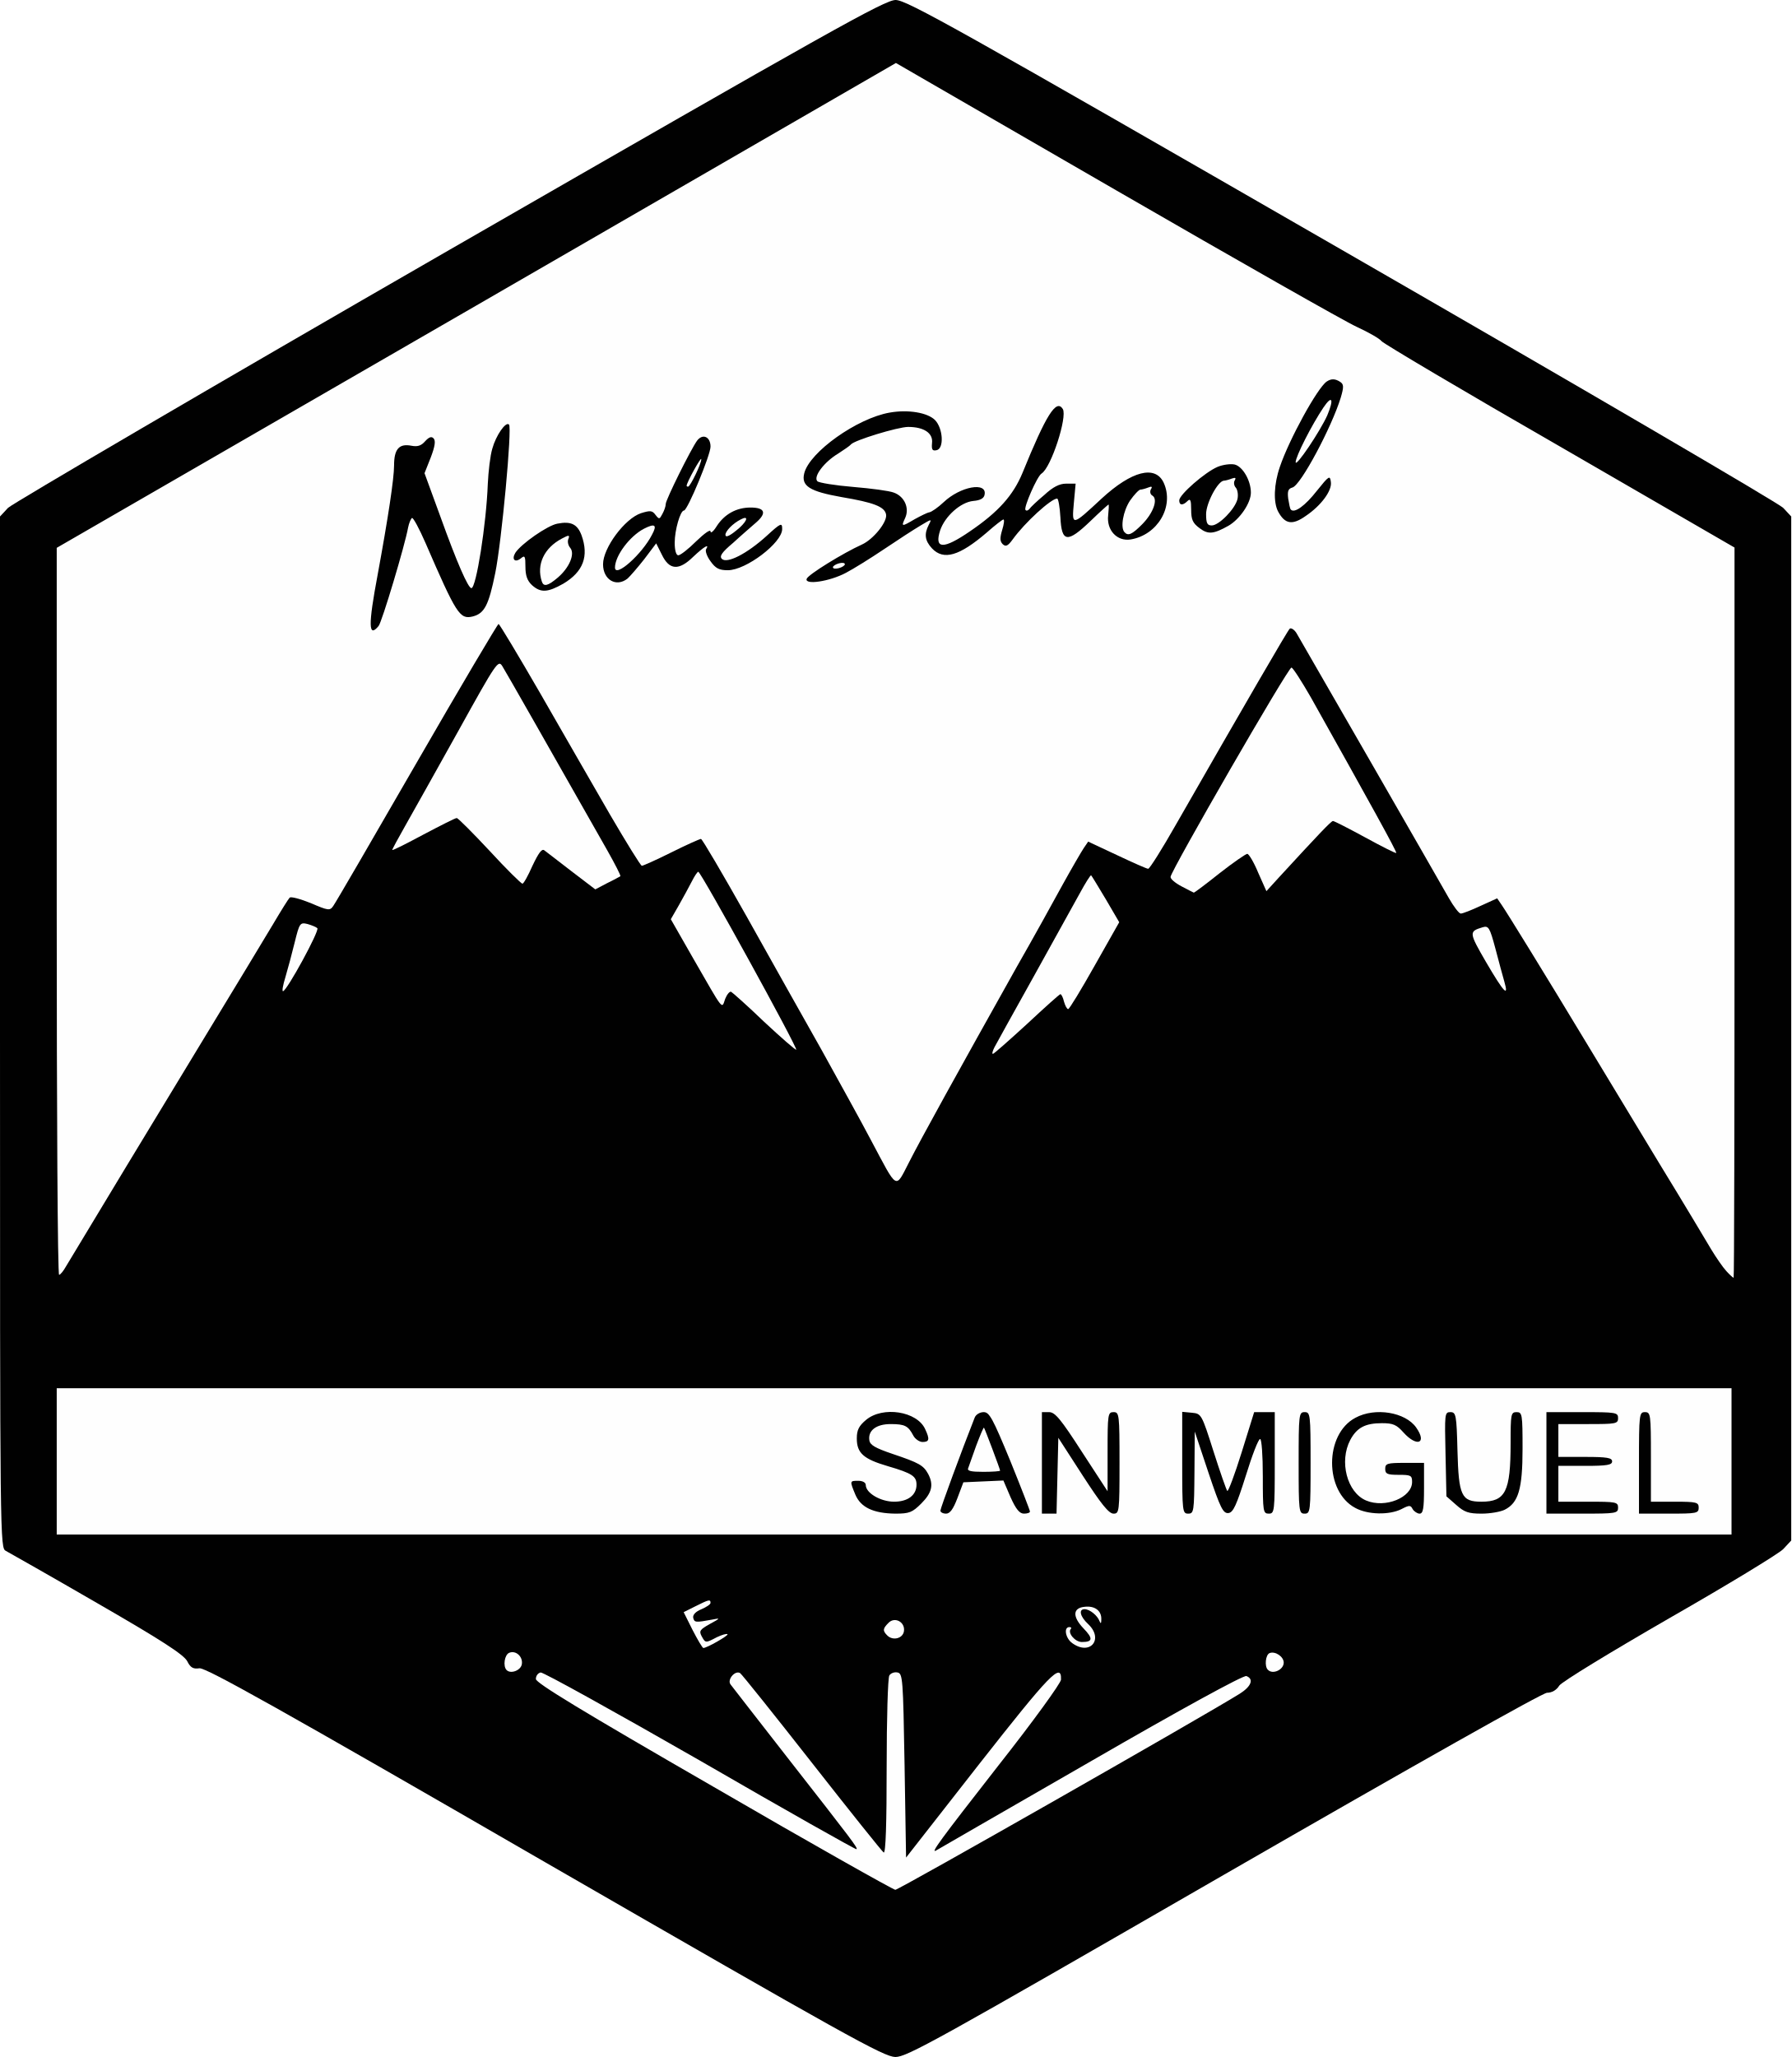
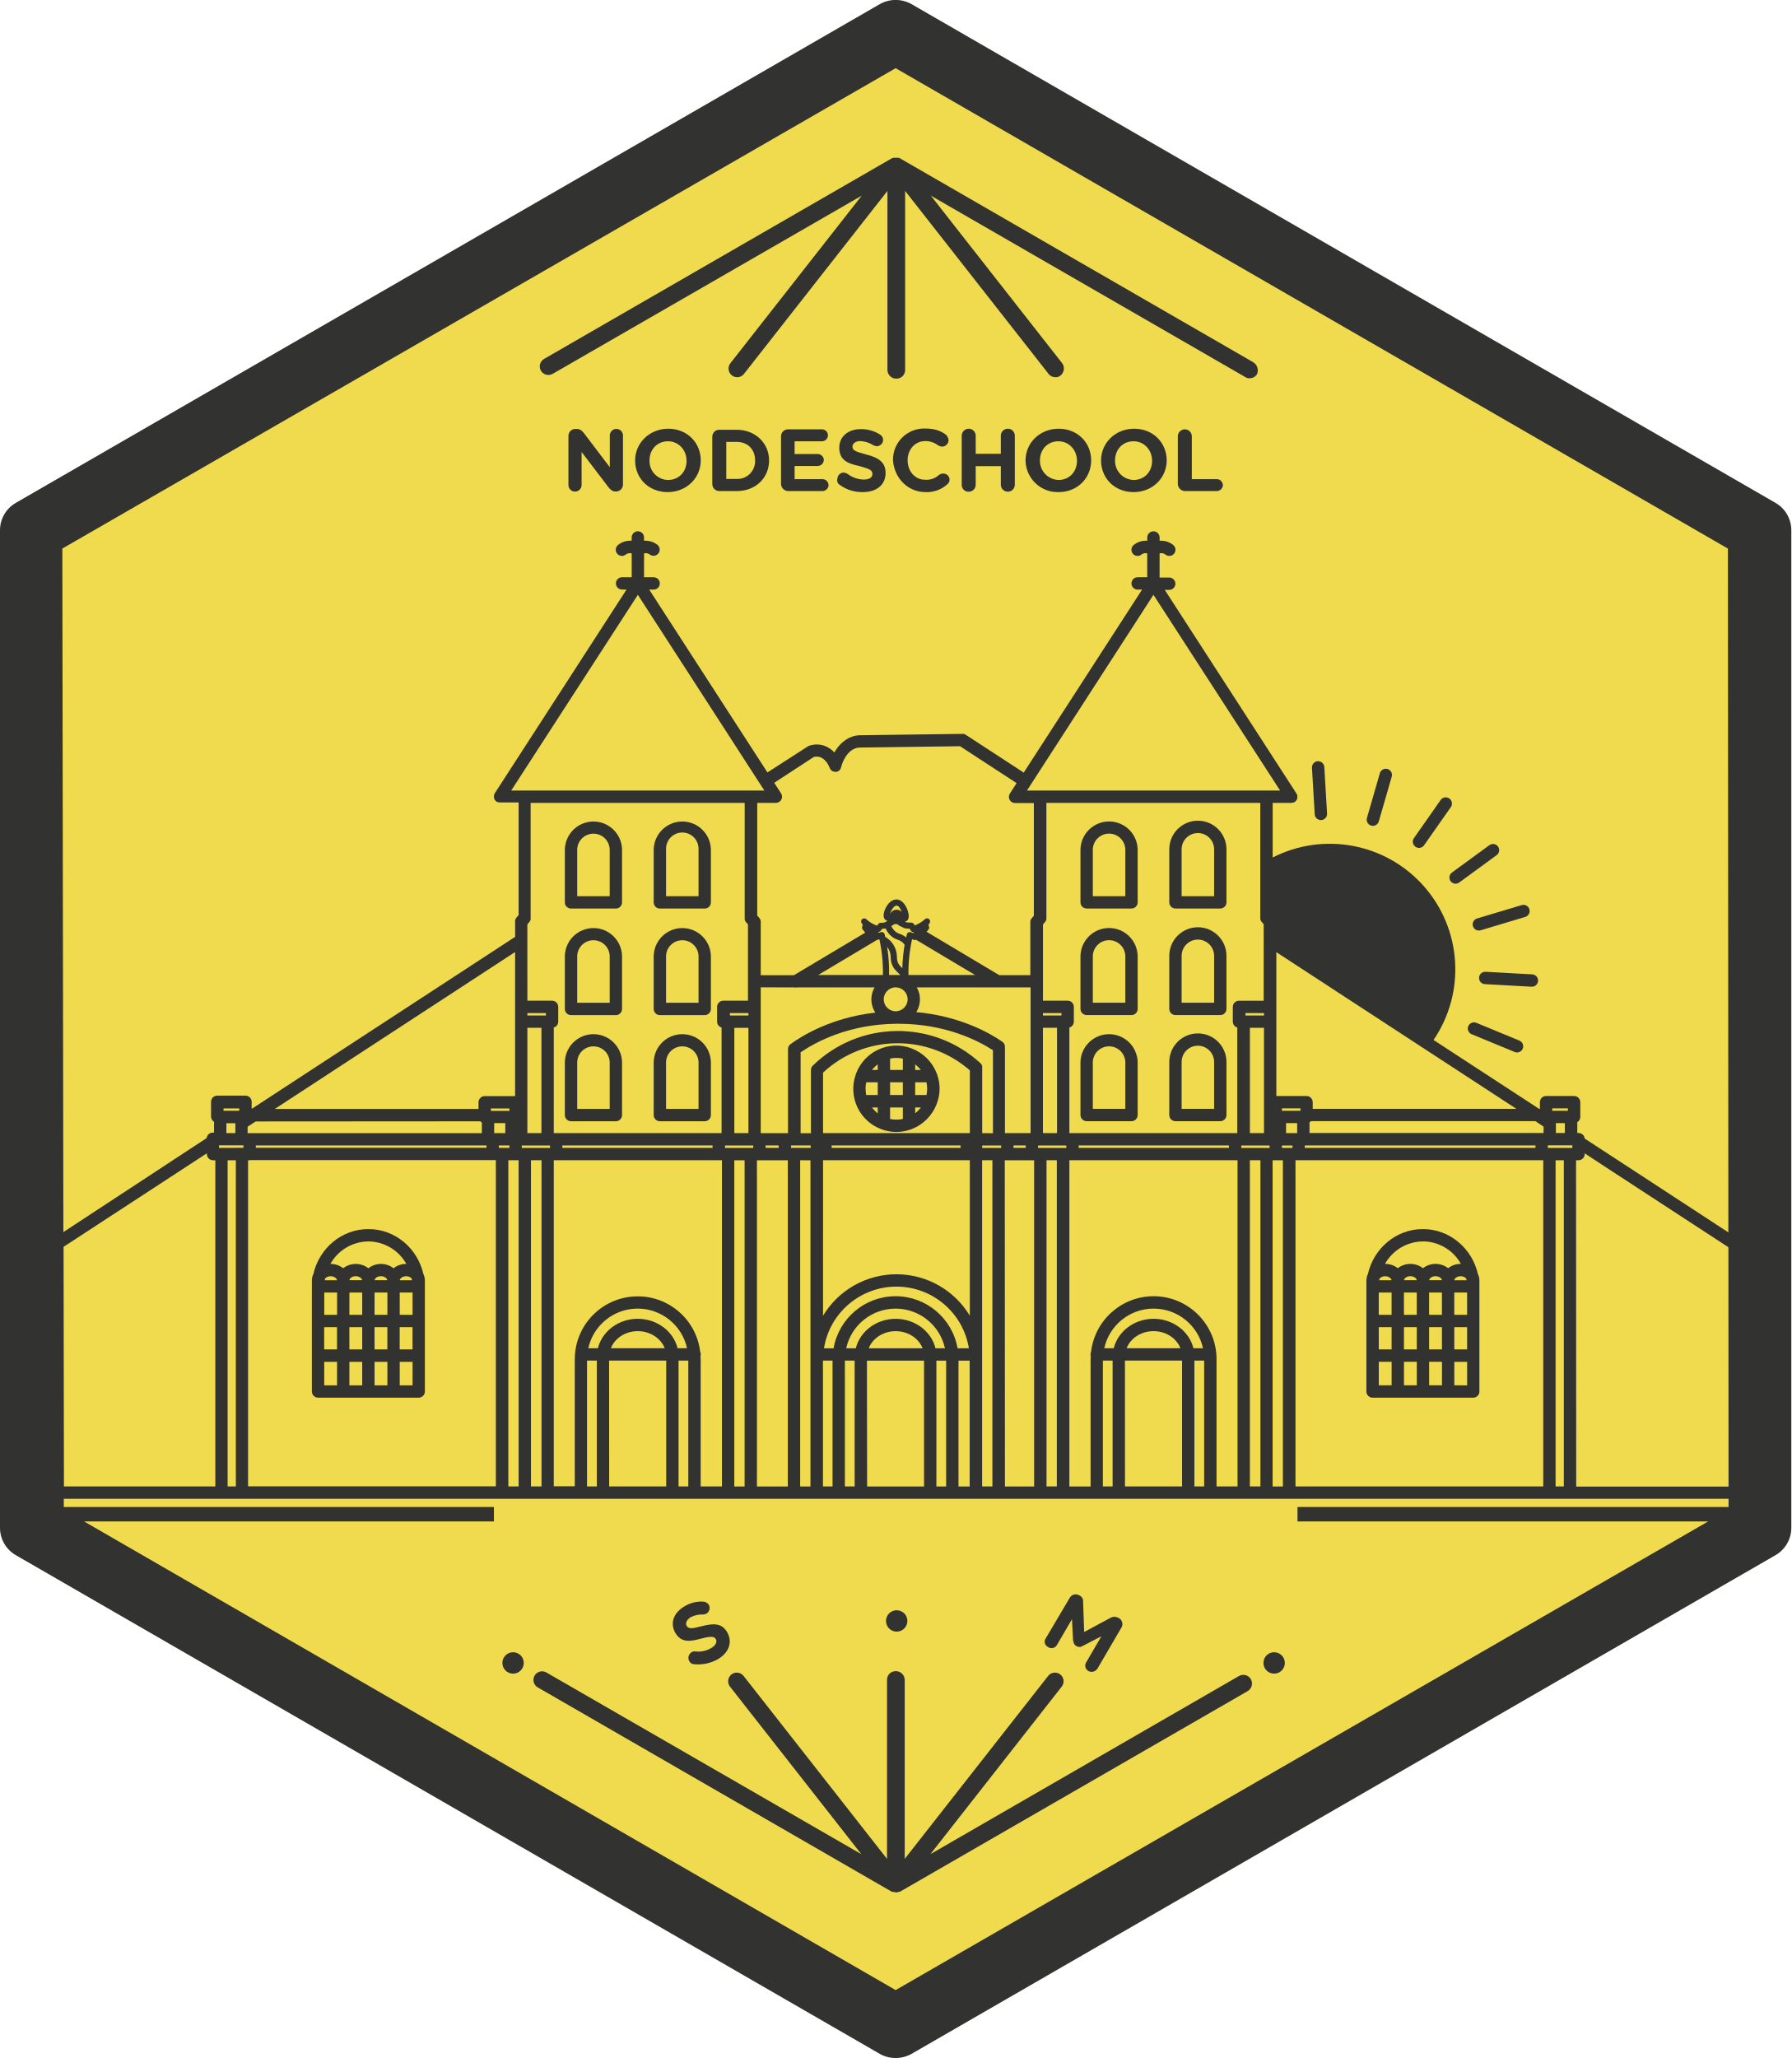
- <svg xmlns="http://www.w3.org/2000/svg" version="1.0" width="600px" height="689px" viewBox="0 0 6000 6890" preserveAspectRatio="xMidYMid meet">
-   <g id="layer101" fill="#010101" stroke="none">
-     <path d="M1825 6237 c-884 -511 -1136 -652 -1157 -649 -21 3 -30 -2 -41 -24 -12 -22 -86 -70 -301 -194 -157 -91 -295 -169 -306 -175 -20 -10 -20 -17 -20 -1737 l0 -1728 27 -29 c16 -15 681 -405 1480 -865 1286 -740 1457 -836 1493 -836 37 0 208 96 1493 836 799 460 1464 849 1480 865 l27 29 0 1715 0 1715 -27 29 c-16 16 -187 120 -381 231 -201 116 -360 213 -369 226 -9 15 -25 24 -41 24 -15 0 -439 239 -1083 610 -964 556 -1061 610 -1100 610 -39 -1 -161 -69 -1174 -653z" />
-   </g>
-   <g id="layer102" fill="#fefefe" stroke="none">
-     <path d="M2390 5985 c-444 -256 -595 -348 -595 -361 0 -11 7 -20 16 -22 9 -1 249 132 535 296 285 165 521 298 523 296 5 -4 -11 -25 -233 -309 -98 -126 -184 -236 -189 -243 -12 -16 15 -48 32 -38 6 4 114 139 241 301 127 162 235 297 240 300 7 4 10 -99 10 -287 0 -161 4 -299 9 -306 5 -8 17 -12 27 -10 18 3 19 20 24 311 l5 309 244 -312 c237 -302 277 -344 275 -284 0 11 -94 141 -210 288 -196 251 -229 296 -208 284 5 -3 237 -137 517 -298 301 -174 513 -290 522 -286 26 10 16 35 -22 59 -120 75 -1142 657 -1154 657 -8 -1 -282 -155 -609 -345z" />
-     <path d="M1697 5594 c-13 -13 -7 -52 9 -58 22 -9 46 13 42 38 -3 21 -37 34 -51 20z" />
-     <path d="M4247 5593 c-12 -11 -8 -51 6 -56 19 -7 47 12 47 32 0 24 -37 41 -53 24z" />
-     <path d="M2320 5460 l-30 -60 40 -20 c44 -22 50 -24 50 -11 0 5 -14 14 -30 21 -20 8 -30 19 -28 29 4 16 8 16 63 6 29 -6 29 -5 -8 15 -32 18 -36 23 -27 40 13 24 13 24 51 4 17 -8 33 -13 36 -10 4 4 -69 46 -81 46 -3 0 -19 -27 -36 -60z" />
-     <path d="M3592 5504 c-23 -16 -30 -54 -10 -54 6 0 8 3 5 6 -12 13 14 44 37 44 37 0 38 -12 5 -46 -37 -39 -36 -68 4 -72 34 -4 57 13 56 42 0 14 -2 16 -6 6 -7 -19 -33 -40 -50 -40 -21 0 -15 25 12 50 53 50 7 107 -53 64z" />
-     <path d="M2972 5478 c-16 -16 -15 -23 4 -42 21 -22 56 -3 52 27 -3 25 -37 34 -56 15z" />
-     <path d="M190 4895 l0 -245 2805 0 2805 0 0 245 0 245 -2805 0 -2805 0 0 -245z m2896 141 c36 -36 42 -63 23 -99 -16 -29 -30 -37 -119 -67 -59 -20 -76 -30 -78 -46 -5 -33 24 -54 71 -54 48 0 59 6 76 38 6 12 21 22 31 22 23 0 25 -9 9 -43 -27 -60 -142 -78 -198 -31 -24 20 -31 34 -31 62 0 49 22 69 104 93 82 24 96 34 96 62 0 35 -29 57 -75 57 -45 0 -95 -29 -95 -56 0 -8 -10 -14 -25 -14 -29 0 -29 0 -10 46 18 43 60 63 134 64 47 0 57 -4 87 -34z m121 -18 l20 -53 67 -3 67 -3 24 56 c18 40 30 55 45 55 11 0 20 -3 20 -7 0 -4 -30 -81 -66 -170 -59 -143 -70 -163 -89 -163 -13 0 -26 8 -30 18 -43 109 -115 304 -115 312 0 5 8 10 19 10 13 0 24 -15 38 -52z m335 -75 l3 -127 82 127 c61 94 87 127 103 127 19 0 20 -6 20 -170 0 -163 -1 -170 -20 -170 -19 0 -20 7 -20 133 l0 132 -86 -132 c-71 -110 -90 -133 -110 -133 l-24 0 0 170 0 170 25 0 24 0 3 -127z m459 -10 l1 -138 46 138 c40 119 49 137 67 135 16 -2 27 -27 58 -125 21 -68 42 -123 48 -123 5 0 9 54 9 125 0 118 1 125 20 125 19 0 20 -7 20 -170 l0 -170 -34 0 -35 0 -42 135 c-23 74 -45 132 -48 129 -3 -3 -24 -63 -46 -132 -40 -126 -41 -127 -73 -130 l-32 -3 0 170 c0 164 1 171 20 171 19 0 20 -7 21 -137z m389 -33 c0 -163 -1 -170 -20 -170 -19 0 -20 7 -20 170 0 163 1 170 20 170 19 0 20 -7 20 -170z m304 155 c27 -14 31 -14 38 0 5 8 16 15 23 15 12 0 15 -17 15 -85 l0 -85 -65 0 c-58 0 -65 2 -65 20 0 17 7 20 45 20 41 0 45 2 45 24 0 52 -90 89 -154 62 -64 -27 -91 -131 -53 -203 22 -41 50 -56 106 -56 37 0 49 5 72 31 45 50 80 37 43 -16 -36 -52 -138 -69 -204 -33 -104 55 -104 247 0 302 42 23 114 24 154 4z m346 2 c46 -23 60 -69 60 -204 0 -116 -1 -123 -20 -123 -19 0 -20 7 -20 103 0 164 -17 197 -98 197 -67 0 -76 -20 -80 -171 -3 -121 -5 -129 -24 -129 -19 0 -19 6 -16 141 l3 141 33 29 c27 24 41 29 85 29 28 0 63 -6 77 -13z m380 -7 c0 -19 -7 -20 -100 -20 l-100 0 0 -60 0 -60 90 0 c73 0 90 -3 90 -15 0 -12 -17 -15 -90 -15 l-90 0 0 -55 0 -55 100 0 c93 0 100 -1 100 -20 0 -19 -7 -20 -120 -20 l-120 0 0 170 0 170 120 0 c113 0 120 -1 120 -20z m270 0 c0 -18 -7 -20 -80 -20 l-80 0 0 -150 c0 -143 -1 -150 -20 -150 -19 0 -20 7 -20 170 l0 170 100 0 c93 0 100 -1 100 -20z" />
-     <path d="M3243 4918 c2 -7 15 -41 27 -76 13 -34 24 -61 26 -60 3 4 54 139 54 144 0 2 -25 4 -56 4 -41 0 -55 -3 -51 -12z" />
-     <path d="M5783 4258 c-12 -13 -34 -45 -51 -73 -16 -27 -93 -156 -172 -285 -78 -129 -189 -312 -245 -405 -140 -232 -267 -438 -285 -464 l-15 -22 -55 25 c-30 14 -60 26 -67 26 -6 0 -24 -24 -40 -52 -32 -57 -487 -848 -510 -887 -8 -13 -19 -19 -23 -15 -8 8 -145 244 -381 656 -46 81 -88 148 -93 148 -5 0 -52 -21 -105 -46 l-96 -45 -15 22 c-8 12 -40 67 -71 123 -30 55 -99 180 -154 276 -195 348 -321 576 -360 653 -47 91 -37 96 -127 -73 -33 -63 -109 -200 -167 -305 -59 -104 -172 -306 -251 -447 -80 -142 -148 -258 -152 -258 -4 0 -49 20 -99 45 -50 25 -95 45 -99 45 -4 0 -52 -78 -107 -172 -55 -95 -160 -278 -233 -405 -74 -128 -137 -233 -140 -233 -3 0 -127 209 -274 464 -147 255 -273 472 -280 481 -11 16 -17 15 -75 -10 -35 -14 -67 -23 -71 -18 -4 4 -29 44 -55 88 -26 44 -131 217 -233 385 -152 250 -383 632 -461 762 -9 16 -19 28 -23 28 -5 0 -8 -548 -8 -1218 l0 -1217 1406 -812 1405 -812 737 426 c405 234 769 441 807 458 39 18 76 39 83 48 8 9 276 168 598 353 l584 338 0 1223 c0 673 -1 1223 -3 1223 -2 0 -13 -10 -24 -22z m-4515 -2161 c11 -12 89 -273 99 -330 3 -15 9 -29 13 -32 4 -2 24 35 45 83 104 240 115 257 158 247 40 -10 54 -38 76 -146 21 -103 57 -487 46 -497 -11 -11 -44 37 -56 81 -7 23 -13 76 -15 117 -5 136 -39 350 -55 350 -11 0 -49 -87 -104 -240 l-53 -145 21 -53 c14 -37 17 -56 9 -64 -7 -7 -15 -4 -28 10 -13 15 -25 19 -46 15 -41 -8 -58 11 -58 66 0 44 -20 176 -55 366 -32 170 -31 213 3 172z m619 -142 c67 -40 86 -92 61 -162 -14 -37 -35 -48 -81 -39 -33 6 -122 68 -141 98 -13 22 -1 34 19 18 13 -11 15 -7 15 28 0 30 6 47 22 62 29 26 52 25 105 -5z m215 -17 c8 -7 34 -37 56 -65 l40 -53 19 38 c25 52 57 54 105 7 36 -34 56 -46 43 -25 -3 6 3 24 15 40 17 24 29 30 58 30 61 0 182 -92 182 -138 0 -22 -4 -21 -52 23 -66 60 -133 94 -150 77 -9 -9 0 -22 38 -54 26 -24 62 -55 78 -69 35 -31 28 -49 -20 -49 -47 0 -87 22 -113 62 -11 18 -21 26 -21 18 0 -8 -20 6 -48 33 -26 26 -53 47 -60 47 -7 0 -12 -16 -12 -42 0 -43 19 -108 31 -108 12 0 89 -186 89 -214 0 -33 -26 -45 -45 -20 -21 29 -105 198 -105 212 0 8 -5 22 -11 33 -10 19 -11 19 -23 4 -11 -15 -17 -16 -49 -6 -54 18 -127 116 -127 171 0 52 44 78 82 48z m731 -19 c25 -13 83 -49 129 -80 46 -31 100 -66 122 -79 37 -22 38 -23 27 -2 -16 31 -13 53 11 79 39 41 92 25 183 -53 27 -24 53 -44 56 -44 4 0 2 16 -4 35 -8 27 -8 38 2 48 10 9 17 6 33 -16 41 -57 129 -137 149 -137 4 0 9 28 11 63 4 84 23 87 101 12 31 -30 59 -55 60 -55 2 0 1 16 -1 36 -6 50 30 88 75 81 91 -15 147 -111 111 -190 -28 -60 -107 -40 -208 53 -100 93 -100 93 -93 15 l6 -65 -32 0 c-22 0 -44 11 -73 38 -24 20 -46 41 -50 47 -4 5 -10 7 -13 3 -7 -7 39 -113 54 -122 32 -20 87 -190 71 -216 -22 -35 -56 20 -135 214 -31 75 -81 131 -175 195 -90 62 -121 61 -101 -2 16 -48 69 -95 111 -99 24 -2 36 -9 38 -21 9 -44 -81 -28 -137 25 -19 18 -41 33 -48 34 -7 1 -29 12 -49 23 -44 26 -46 26 -32 -4 15 -33 -2 -72 -38 -85 -15 -6 -76 -14 -136 -19 -61 -5 -115 -14 -120 -19 -15 -15 23 -65 70 -93 20 -13 39 -26 42 -30 10 -14 158 -59 192 -59 53 0 84 21 80 54 -2 22 1 27 15 24 26 -5 22 -73 -5 -101 -25 -25 -90 -36 -152 -25 -109 19 -268 132 -286 203 -11 43 18 61 125 80 107 18 144 32 149 58 5 25 -43 84 -81 101 -62 28 -181 101 -185 115 -7 21 76 9 131 -20z m1282 -158 c38 -22 75 -76 75 -111 0 -40 -27 -87 -54 -94 -13 -3 -39 0 -58 8 -42 18 -128 93 -128 112 0 17 12 18 28 2 9 -9 12 -3 12 29 0 33 5 45 28 62 29 22 47 20 97 -8z m259 -33 c52 -35 88 -85 84 -113 -3 -24 -6 -22 -47 29 -39 50 -75 76 -87 63 -3 -2 -6 -19 -9 -37 -3 -25 0 -33 14 -37 28 -7 132 -203 162 -301 11 -37 10 -45 -2 -53 -17 -11 -30 -11 -45 -1 -31 21 -126 194 -157 286 -20 58 -22 118 -6 149 23 43 48 47 93 15z" />
-     <path d="M1815 1948 c-19 -57 8 -113 67 -144 24 -13 27 -12 22 1 -4 8 -1 22 6 30 17 20 -3 67 -42 100 -33 28 -47 31 -53 13z" />
-     <path d="M2060 1901 c0 -39 49 -105 97 -130 37 -19 45 -13 27 20 -33 65 -124 146 -124 110z" />
-     <path d="M2430 1791 c0 -12 25 -38 51 -51 26 -14 24 2 -3 27 -31 27 -48 36 -48 24z" />
-     <path d="M2300 1627 c0 -11 49 -99 49 -89 1 14 -37 92 -44 92 -3 0 -5 -1 -5 -3z" />
-     <path d="M2790 1900 c0 -4 9 -10 20 -13 11 -3 20 -2 20 3 0 4 -9 10 -20 13 -11 3 -20 2 -20 -3z" />
-     <path d="M3767 1783 c-15 -15 -5 -71 18 -106 14 -20 30 -37 35 -37 4 0 16 -3 26 -7 12 -5 15 -3 9 6 -4 8 -2 17 5 21 20 12 3 59 -35 97 -33 33 -46 39 -58 26z" />
-     <path d="M4040 1722 c0 -37 40 -112 60 -112 4 0 16 -3 26 -7 12 -4 15 -3 10 6 -4 6 -3 18 4 25 6 8 8 25 5 38 -8 33 -62 88 -86 88 -15 0 -19 -7 -19 -38z" />
-     <path d="M4340 1548 c0 -19 54 -125 93 -183 29 -43 36 -29 13 26 -23 52 -106 176 -106 157z" />
-     <path d="M3331 3508 c7 -13 66 -120 132 -238 65 -118 135 -243 154 -278 19 -35 36 -62 38 -60 2 2 24 38 49 80 l45 77 -82 145 c-45 80 -85 146 -89 146 -4 0 -10 -11 -14 -25 -3 -14 -9 -25 -12 -25 -3 0 -53 45 -112 100 -60 55 -111 100 -114 100 -4 0 -1 -10 5 -22z" />
-     <path d="M2560 3423 c-56 -54 -107 -99 -111 -101 -5 -2 -14 9 -20 24 -12 34 -3 45 -106 -134 l-76 -133 27 -47 c15 -26 34 -62 43 -79 9 -18 19 -33 22 -33 9 0 334 591 328 596 -2 2 -50 -40 -107 -93z" />
-     <path d="M956 3273 c8 -27 22 -79 31 -116 16 -65 18 -68 43 -62 14 4 29 10 33 14 8 8 -102 210 -115 211 -4 0 0 -21 8 -47z" />
-     <path d="M4978 3223 c-58 -100 -58 -103 -12 -117 20 -6 24 0 43 71 11 43 25 93 30 111 16 55 -2 36 -61 -65z" />
-     <path d="M3958 2969 c-21 -11 -38 -25 -37 -32 1 -20 394 -702 405 -701 5 1 34 46 65 100 195 348 289 518 286 521 -2 2 -49 -22 -104 -52 -55 -30 -104 -55 -108 -55 -6 0 -45 41 -182 190 l-41 45 -28 -63 c-14 -34 -31 -62 -36 -62 -5 0 -47 29 -93 65 -45 36 -84 65 -86 65 -2 -1 -21 -10 -41 -21z" />
-     <path d="M1914 2918 c-43 -33 -84 -65 -91 -70 -8 -6 -19 9 -39 51 -15 34 -30 61 -34 61 -4 0 -54 -49 -110 -110 -56 -60 -106 -110 -110 -110 -5 0 -54 25 -111 55 -56 30 -103 54 -105 52 -1 -1 19 -38 44 -82 25 -44 105 -187 178 -318 128 -231 133 -238 147 -215 12 19 162 283 351 616 26 46 46 85 44 87 -2 1 -21 12 -44 23 l-40 21 -80 -61z" />
+ <svg xmlns="http://www.w3.org/2000/svg" viewBox="0 0 870.4 999.92">
+   <defs>
+     <style>.cls-1{fill:#f0db4f;}.cls-2{fill:#323330;}</style>
+   </defs>
+   <g id="Capa_2" data-name="Capa 2">
+     <g id="Capa_1-2" data-name="Capa 1">
+       <polygon class="cls-1" points="437.03 19.96 12.72 274.09 18.18 741.71 435.42 979.96 857.68 741.71 857.68 264.21 437.03 19.96" />
+       <path class="cls-2" d="M738.16,505.55l-20.92-8.64a3,3,0,0,0-2.29,5.54l20.92,8.64a3,3,0,1,0,2.29-5.54Z" />
+       <path class="cls-2" d="M718.67,475a3,3,0,0,0,2.83,3.16l22.6,1.25h.17a3,3,0,0,0,.16-6l-22.6-1.25A3,3,0,0,0,718.67,475Z" />
+       <path class="cls-2" d="M715.7,450a3,3,0,0,0,3.73,2l21.69-6.49a3,3,0,1,0-1.72-5.75l-21.69,6.49A3,3,0,0,0,715.7,450Z" />
+       <path class="cls-2" d="M704.84,428.13a3,3,0,0,0,4.19.65l18.28-13.36a3,3,0,0,0-3.54-4.84l-18.28,13.36A3,3,0,0,0,704.84,428.13Z" />
+       <path class="cls-2" d="M687.78,411.43a3,3,0,0,0,4.18-.74l13-18.55A3,3,0,0,0,700,388.7l-13,18.55A3,3,0,0,0,687.78,411.43Z" />
+       <path class="cls-2" d="M666.25,401.14a3,3,0,0,0,3.71-2.05l6.28-21.75a3,3,0,0,0-5.77-1.66l-6.28,21.75A3,3,0,0,0,666.25,401.14Z" />
+       <path class="cls-2" d="M641.8,398.45H642a3,3,0,0,0,2.82-3.17l-1.34-22.6a3,3,0,0,0-6,.36l1.34,22.6A3,3,0,0,0,641.8,398.45Z" />
+       <path class="cls-2" d="M268.5,181.67l150.2-86.6-63.8,81.4a4.2,4.2,0,0,0,6.6,5.2l69.7-88.9v86.9a4.27,4.27,0,0,0,4.3,4.3,4.15,4.15,0,0,0,4.3-4.3V92.77l69.7,88.9a4.12,4.12,0,0,0,3.4,1.6,3.38,3.38,0,0,0,2.5-.9,4.35,4.35,0,0,0,.7-5.9l-63.8-81.4,152.9,88.2a3.14,3.14,0,0,0,2,.5,4.11,4.11,0,0,0,3.6-2,4.66,4.66,0,0,0-1.9-5.8L437.2,76.87a1,1,0,0,0-.7-.2h-2.4c-.2,0-.5.2-.7.2l-169,97.5a4.2,4.2,0,0,0-1.6,5.7A4.25,4.25,0,0,0,268.5,181.67Z" />
+       <path class="cls-2" d="M602.1,814.27l-150,86.6,63.8-81.4a4.2,4.2,0,0,0-6.6-5.2l-69.7,88.9v-86.9a4.27,4.27,0,0,0-4.3-4.3,4.15,4.15,0,0,0-4.3,4.3v86.9l-69.7-88.9a4.2,4.2,0,0,0-6.6,5.2l63.8,81.4-152.9-88.2a4.19,4.19,0,1,0-4.1,7.3l171.7,99.1h.2c.2,0,.2.2.5.2h.6c.2,0,.7.2.9.2.5,0,.7,0,.9-.2h.4c.2,0,.2-.2.5-.2h.2l169-97.5a4.33,4.33,0,0,0,1.4-5.7A4.25,4.25,0,0,0,602.1,814.27Z" />
+       <circle class="cls-2" cx="619.1" cy="807.97" r="5.2" />
+       <circle class="cls-2" cx="435.7" cy="787.57" r="5.2" />
+       <circle class="cls-2" cx="249.3" cy="807.97" r="5.2" />
+       <path class="cls-2" d="M862.7,244.32,442.9,2a15.65,15.65,0,0,0-15.4,0L7.7,244.32A15.33,15.33,0,0,0,0,257.62v484.7a15.33,15.33,0,0,0,7.7,13.3l419.8,242.3a15.27,15.27,0,0,0,7.7,2,15.78,15.78,0,0,0,7.7-2l419.8-242.3a15.33,15.33,0,0,0,7.7-13.3V257.62A15.33,15.33,0,0,0,862.7,244.32ZM755.86,722.22V563.73h4V722.22Zm-126.38,0V563.71h119.4l.2,0h.78V722.22Zm-22.17,0V563.71h5.13v158.5Zm-71.43,0V661.07h4.74v61.14Zm44-67.14c-2-8.24-10-14.32-19.35-14.32s-17.34,6.1-19.36,14.32h-4.62a24.58,24.58,0,0,1,48,0Zm-6.27,0H547.41c1.9-4.87,7.07-8.32,13.09-8.32S571.67,650.2,573.58,655.07Zm-27,6h27.75v61.14H546.63Zm33.75,0h4.74v61.14h-4.74Zm-19.85-31.29a30.63,30.63,0,0,0-30.37,27.06,2.85,2.85,0,0,0-.16,2c0,.3,0,.61,0,.91a3,3,0,0,0-.07.63v61.84H519.61V563.71h81.71v158.5h-10.2V660.38A30.62,30.62,0,0,0,560.53,629.79Zm-52,92.43V563.71h5v158.5Zm-31.3,0V563.71h5v158.5Zm-66.68,0V661.07h4.74v61.14Zm-10.66,0V661.07h4.66v61.14Zm-59.41,0V660.38a2.89,2.89,0,0,0-.07-.61c0-.31,0-.62,0-.94a2.85,2.85,0,0,0-.16-2A30.58,30.58,0,0,0,279.38,658s0,0,0,0h0c-.06.76-.1,1.52-.1,2.3v61.84h-10.2V563.71h81.71v158.5Zm-55.23,0V661.07H290v61.14Zm44-67.14c-2-8.24-10-14.32-19.36-14.32s-17.33,6.09-19.35,14.32h-4.68a24.58,24.58,0,0,1,48,0Zm-6.27,0H296.81c1.9-4.87,7.06-8.32,13.08-8.32S321.08,650.2,323,655.07Zm-27,6h27.75v61.14H296Zm33.75,0h4.74v61.14h-4.74ZM258,722.22V563.71h5.13v158.5Zm-11,0V563.71h5v158.5Zm-136.4,0V563.73h4V722.22Zm-79.53,0-.18-116.43,1.29-.85.24-.15.1-.06,68-44.38v.39a3,3,0,0,0,3,3h1.11V722.22Zm85.18-183.69v1.17h-7.62v-1.17Zm41.61-15.62h0l2-1.32,61.85-40.37,28.58-18.66v70H235.51a3,3,0,0,0-3,3v3.25h-99ZM403.17,373.14c0,.06.06.11.09.17a3,3,0,0,0,.15.3c0,.08.11.15.16.23s.12.16.18.23l.21.2.22.18.26.16.24.13.33.12.17.07h0a3,3,0,0,0,.7.09h0a3,3,0,0,0,.5,0h0a3,3,0,0,0,.49-.14h.05l.1-.05a3,3,0,0,0,.35-.18l.17-.11a3,3,0,0,0,.28-.23l.14-.12a3,3,0,0,0,.3-.36l0,0a3,3,0,0,0,.27-.48s0-.09,0-.13a3,3,0,0,0,.11-.32c.5-1.86,2-6.43,5.52-8.59a7.28,7.28,0,0,1,3.22-1.09l49.11-.65,27.48,17.93-3.27,5.05a3,3,0,0,0,2.52,4.63h9.12v54.76l-1,1.18s-.07.1-.11.15a3,3,0,0,0-.19.26c-.05.08-.09.16-.13.25s-.09.18-.12.27-.06.19-.09.28,0,.18-.06.28a3,3,0,0,0,0,.32c0,.06,0,.12,0,.18v25.7H485.55l-35.31-21.08.91-1.11a1.5,1.5,0,0,0,.16-1.67,1,1,0,0,1-.11-.59,1,1,0,0,1,.3-.6,1.5,1.5,0,0,0-2.06-2.18,14.87,14.87,0,0,1-4,2.64q-.5.22-1,.41l-.34-.61a1.61,1.61,0,0,0-1.31-.76h-1.09l-1.29-.12-.71-.36a1.94,1.94,0,0,0,1-.43c1.36-1.12.79-3.61.32-5-.84-2.51-2.68-5.23-5.28-5.33s-4.46,2.2-5.51,4.38c-.41.84-1.62,3.71-.26,5.29a2.34,2.34,0,0,0,1.34.76l-1.44.72-.72.16-1.1,0a1.53,1.53,0,0,0-1.2.53l-.73.87c-.41-.14-.82-.31-1.21-.49a14.8,14.8,0,0,1-4-2.64,1.5,1.5,0,0,0-2.06,2.18,1,1,0,0,1,.3.6,1,1,0,0,1-.12.6,1.5,1.5,0,0,0,.16,1.66l1.23,1.5-34.67,20.69H369.64V448c0-.06,0-.12,0-.18a3.05,3.05,0,0,0,0-.32c0-.1,0-.19-.06-.28a2.44,2.44,0,0,0-.21-.56c0-.08-.08-.16-.13-.24a3.05,3.05,0,0,0-.2-.27s-.06-.1-.1-.14l-1-1.18V390.09H377a3,3,0,0,0,2.52-4.63l-3.32-5.13,19.18-12.52a5.1,5.1,0,0,1,3.68.31C401.45,369.3,402.73,372,403.17,373.14ZM761.85,538.52v1.17h-7.62v-1.17Zm-9.76,19.21V556.5H764v1.24Zm-129.21,0v-1.17H628v1.17Zm-11.6,0h-8.13v-1.17h13.73v1.17Zm-106.88,0v-1.17h13.72v1.17Zm-27.16,0v-1.17h9.22v1.17Zm-22.69,97.36c-2-8.24-10-14.32-19.36-14.32s-17.33,6.1-19.35,14.32h-4.68a24.58,24.58,0,0,1,48,0Zm-6.27,0H422.11c1.9-4.87,7.06-8.32,13.08-8.32S446.38,650.2,448.28,655.07Zm17,0a30.58,30.58,0,0,0-60.24,0h-4.68a35.67,35.67,0,0,1,70.42,0Zm-113-97.36v-1.17H366v1.17Zm-93.15,0h-5.6v-1.17h13.73v1.17Zm-144.77-12v4.8H110v-4.8Zm119-.92a3,3,0,0,0,.76.56v5.21H121.81a3,3,0,0,0-.49,0h-1v-3.16l3.11-2,.82-.54Zm14.16-6.25v1.17h-9v-1.17Zm8.72-81.44s0-.05,0-.08v-7.93l1-1.18c0-.05.08-.11.12-.16l.1-.13.05-.09a3,3,0,0,0,.16-.29l.07-.13,0-.1a3,3,0,0,0,.1-.33l0-.13,0-.1a2.88,2.88,0,0,0,0-.36s0-.07,0-.1v-.19s0,0,0-.05V390.1H361.84V445.8s0,0,0,0h0s0,0,0,.07v.19s0,.06,0,.09a3,3,0,0,0,0,.36l0,.1,0,.13a3,3,0,0,0,.11.33l0,.1.06.13a2.9,2.9,0,0,0,.16.29l.05.09.1.13c0,.05.07.11.12.16l1,1.18v37.06h-12a3,3,0,0,0-3,3v7.17a3,3,0,0,0,2.17,2.87v51.29H269.08V499.25a3,3,0,0,0,2.17-2.87v-7.17a3,3,0,0,0-3-3h-12Zm129.52,22.63a2.9,2.9,0,0,0,1.49,0h37.68a11.74,11.74,0,0,0,.38,12.25c-21.31,2.41-35.58,11.22-41.19,15.3a3,3,0,0,0-1.23,2.42v40.85H369.64V479.72Zm46.63-35.28a7.44,7.44,0,0,1,1.53-3.31,2.7,2.7,0,0,1,1.72-1.19h0A2.26,2.26,0,0,1,437.1,441a7.85,7.85,0,0,1,1,2,3.45,3.45,0,0,0-5.73,1.4ZM607.32,550.55V499.38h6.85v51.16h-6.85Zm6.85-58.33v1.17h-9v-1.17Zm10.73,53.47h5.39v4.86H624.9Zm7-6h-9v-1.17h9Zm-19.53-149.6V445.9s0,.08,0,.12a2.94,2.94,0,0,0,0,.4c0,.07,0,.14,0,.21a3,3,0,0,0,.11.35c0,.07.06.14.1.21a2.93,2.93,0,0,0,.16.3l.15.21c0,.06.08.12.13.18l1,1.18v8s0,.07,0,.11v29.05h-12a3,3,0,0,0-3,3v7.17a3,3,0,0,0,2.17,2.87v51.29H519.61V499.25a3,3,0,0,0,2.17-2.87v-7.17a3,3,0,0,0-3-3h-12V449.16l1-1.18c.05-.06.09-.13.14-.19l.14-.19a3,3,0,0,0,.18-.33l.08-.19a3,3,0,0,0,.12-.38c0-.06,0-.12,0-.18a3,3,0,0,0,0-.43s0-.07,0-.11V390.09ZM506.76,550.55V499.38h6.85v51.16Zm9-57.16h-9v-1.17h9Zm-15,57.16H488.3V508.73s0,0,0-.06a3,3,0,0,0-1.3-2.55c-5.76-4-20.37-12.44-41.77-14.37a11.72,11.72,0,0,0,.24-12h55.29Zm-23.51,0V518.72s0,0,0-.06a3,3,0,0,0,0-.34c0-.09,0-.17,0-.25a3,3,0,0,0-.09-.29c0-.09-.05-.18-.09-.26s-.09-.17-.14-.25a2.93,2.93,0,0,0-.15-.26c0-.07-.11-.14-.17-.2a3,3,0,0,0-.22-.25l0,0a59.24,59.24,0,0,0-81.46,1.2,3,3,0,0,0-.91,2.15v30.69h-5v-39.3c6.84-4.7,22.92-13.65,46.53-13.89h1c23,0,39,8.37,45.92,12.86v40.34Zm-73.16,6h62.65v1.17H404.09Zm65.65-6H399.92v-29.4a53.23,53.23,0,0,1,71.33-1.09v30.49Zm-38.12-86.21c-.15-1.44-.35-2.88-.59-4.32a7.62,7.62,0,0,1,1.19,2,9.6,9.6,0,0,1,.58,3.19,9.23,9.23,0,0,0,1.57,5.25,24.87,24.87,0,0,0,3.05,3.19l.08.08H432A78.07,78.07,0,0,0,431.61,464.33Zm3.59,15.38a5.81,5.81,0,1,1-5.81,5.81A5.82,5.82,0,0,1,435.2,479.72Zm6.21-6a74.92,74.92,0,0,1,.4-9.07c.2-1.9.48-3.8.82-5.68v0c.16-.87.33-1.74.52-2.6l.87.3a1.49,1.49,0,0,0,1.11-.05l0,0,28.67,17.11Zm2.38-20.34-1.22-.43a1.5,1.5,0,0,0-1.95,1.06c-.12.49-.22,1-.33,1.47-.14-.11-.27-.23-.41-.34a10.17,10.17,0,0,0-2.83-1.45,7.16,7.16,0,0,1-1.29-.56,7.42,7.42,0,0,1-2.7-3.24l.38-.19.12-.07.08,0,.06,0h0l1-.73a2.8,2.8,0,0,0,1.47.12l.22.32a1.49,1.49,0,0,0,.91.59l2.06,1a1.52,1.52,0,0,0,.54.15l1.64.15s.08,0,.14,0H442l.51.9a1.48,1.48,0,0,0,1.52.73A3,3,0,0,0,443.79,453.37Zm-13.5-2.29a10.35,10.35,0,0,0,3.91,4.6,9.63,9.63,0,0,0,1.81.82,7.21,7.21,0,0,1,2.07,1,7.81,7.81,0,0,1,1.48,1.51c-.31,1.75-.56,3.52-.74,5.28-.21,2-.34,4.07-.4,6.11a18.17,18.17,0,0,1-1.61-1.71,6.36,6.36,0,0,1-1-3.72,11.24,11.24,0,0,0-5.69-9.77c-.09-.41-.18-.82-.28-1.23a1.5,1.5,0,0,0-1.95-1.06l-.91.32a3,3,0,0,0-.2-.43,1.49,1.49,0,0,0,1.06-.52l.91-1.07.57,0a1.46,1.46,0,0,0,.37,0Zm-4.58,5.83a2.94,2.94,0,0,0,.28-.21,1.48,1.48,0,0,0,.42-.07l.87-.3A74.75,74.75,0,0,1,429,473.72H397.56Zm-62.06,35.3v1.17h-9v-1.17Zm-6.85,7.17h6.85v51.16h-6.85Zm-97.68,51.16h-2.88V499.38h6.84v51.16Zm-19,0v-4.86h5.39v4.86Zm25.13-57.16h-9v-1.17h9ZM106.41,557.73V556.5h9.39a3,3,0,0,0,.49,0h2v1.19Zm17.9-1.19H236.39v1.12H124.31Zm118.08,1.17v-1.17h5.13v1.17Zm30.85-1.17h73v1.17h-73Zm98.75,0h6.37v1.17H372Zm12.37,1.17v-1.17h9.55v1.17Zm15.56,6h71.32v.67s0,.09,0,.14v74.76a41.63,41.63,0,0,0-71.33,0Zm92.54-7.17h5.94v1.17h-5.94Zm31.67,0h73v1.17h-73Zm109.88,0H746.09v1.17H634Zm122-10.85h4.34v4.8h-4.34Zm-6,1.68v3.12h-1a3,3,0,0,0-.49,0H636.29v-5.21a3,3,0,0,0,.76-.56h109Zm-13.17-8.6h-99v-3.25a3,3,0,0,0-3-3H620.17v-69.9ZM615.4,384.1H499l1.88-2.91h0L560.46,289,622,384.1Zm-244,0h-123L309.94,289ZM120.54,563.73h.77a3,3,0,0,0,.63-.07h117a3,3,0,0,0,.48,0h1.52v158.5H120.54Zm236.26,0h5v158.5h-5Zm11,0h15v158.5h-15Zm21,0h5v1.81s0,.06,0,.1V658s0,.06,0,.1v64.14h-5Zm32.44,97.36h27.75v61.14H421.33Zm33.75,0h4.74v61.14h-4.74Zm10.74,0h5.43v61.14h-5.43Zm22.49-97.36h14.26v158.5H488.3Zm130.14,0h5v158.5h-5Zm147.44,0H767a3,3,0,0,0,3-3v-.36l13.72,9h0l56.11,36.62.07,116.3-.24,0H765.88ZM435.19,33.13h0l404.4,233.4.22,332.25L789.64,566h0L770,553.19a3,3,0,0,0-3-2.7h-.6v-5.24a3,3,0,0,0,1.46-2.56v-7.17a3,3,0,0,0-3-3H751.23a3,3,0,0,0-3,3v3.25h-.37l-5.19-3.39,0,0-46.11-30.09a61,61,0,0,0-78.17-88.65V390.1h9.12A3,3,0,0,0,628,390l.15,0,.39-.12.13,0a3,3,0,0,0,.43-.23h0a3,3,0,0,0,.34-.27l.12-.1a3,3,0,0,0,.25-.3l.12-.14a3,3,0,0,0,.21-.38l.07-.12a3,3,0,0,0,.09-.29c0-.09.06-.17.08-.27s0-.14,0-.21a3,3,0,0,0,0-.38v0c0-.07,0-.13,0-.2a2.91,2.91,0,0,0,0-.36,2.87,2.87,0,0,0-.08-.3c0-.09,0-.18-.08-.26a2.9,2.9,0,0,0-.18-.36s0-.1-.08-.15l0,0h0l-64-98.95h2.16a3,3,0,0,0,0-6h-4.67V268.88a3,3,0,0,1,.84-.13h0a3.28,3.28,0,0,1,2,.7,3,3,0,1,0,3.69-4.73,9.33,9.33,0,0,0-5.61-2h-.08c-.29,0-.56,0-.83,0v-1.58a3,3,0,0,0-6,0v1.58c-.25,0-.5,0-.76,0h-.08a9.31,9.31,0,0,0-5.68,2,3,3,0,1,0,3.69,4.73,3.33,3.33,0,0,1,2-.69h0a3,3,0,0,1,.81.12v11.59h-4.67a3,3,0,0,0,0,6h2.16l-57.5,88.91L469.25,357h0l-.12-.06a3,3,0,0,0-.39-.2l-.25-.08-.3-.09a3,3,0,0,0-.35,0l-.21,0h0l-50.17.66h-.21a13.23,13.23,0,0,0-5.95,2,17.17,17.17,0,0,0-5.85,6.38,12.71,12.71,0,0,0-3.75-2.79,11.18,11.18,0,0,0-8.57-.46,3,3,0,0,0-.64.32L372.9,375.3l-57.45-88.83h2.16a3,3,0,1,0,0-6h-4.67V268.88a3,3,0,0,1,.81-.13,3.54,3.54,0,0,1,2,.69,3,3,0,0,0,3.69-4.73,9.44,9.44,0,0,0-5.75-2c-.26,0-.51,0-.76,0v-1.58a3,3,0,0,0-6,0v1.58c-.27,0-.55,0-.83,0H306a9.33,9.33,0,0,0-5.61,2,3,3,0,1,0,3.69,4.73,3.28,3.28,0,0,1,2-.7,3.37,3.37,0,0,1,.86.13v11.58h-4.67a3,3,0,0,0,0,6h2.16l-64,98.95h0l0,0s0,.1-.08.15a2.9,2.9,0,0,0-.18.36c0,.09-.06.18-.08.26a2.87,2.87,0,0,0-.08.3,2.91,2.91,0,0,0,0,.36c0,.07,0,.13,0,.2v0a3,3,0,0,0,0,.38c0,.07,0,.14,0,.21s.05.18.08.27a3,3,0,0,0,.09.29l.07.12a3,3,0,0,0,.21.38l.12.14a3,3,0,0,0,.25.3l.12.1a3,3,0,0,0,.34.27h0a3,3,0,0,0,.43.23l.13,0a3,3,0,0,0,.39.12l.15,0a3,3,0,0,0,.53.05H252v54.68l-1,1.18s-.07.1-.11.15a3,3,0,0,0-.19.26c-.05.08-.09.16-.13.25s-.09.18-.12.27-.06.19-.09.28,0,.18-.06.28a3,3,0,0,0,0,.32c0,.06,0,.12,0,.18v7.45l-31.86,20.8-61.85,40.37-34,22.22h-.31v-3.25a3,3,0,0,0-3-3H105.55a3,3,0,0,0-3,3v7.17a3,3,0,0,0,1.46,2.56v5.24h-.6a3,3,0,0,0-3,2.66L30.79,598.64l-.5-332.11Zm0,933.79-.12-.07L40.86,739.22H240v-7H31v-4H839.65l.25,0v4H630.45v7H830Z" />
+       <path class="cls-2" d="M299.5,208.4a3.16,3.16,0,0,0-3.2,3.2V227l-12.6-16.6c-.9-1.1-1.8-2-3.4-2h-.7a3.37,3.37,0,0,0-3.4,3.4v23.8a3.2,3.2,0,1,0,6.4.1V219.6l13.1,17.2c.9,1.1,1.8,2,3.4,2h.2a3.37,3.37,0,0,0,3.4-3.4V211.6A3.16,3.16,0,0,0,299.5,208.4Z" />
+       <path class="cls-2" d="M324.7,208.3c-9.2,0-16.1,7-16.1,15.4,0,8.6,6.5,15.4,15.8,15.4s16.1-7,16.1-15.4C340.5,215.1,333.9,208.3,324.7,208.3Zm-.1,24.9a9.14,9.14,0,0,1-9-9.5c0-5.2,3.6-9.3,9-9.3,5.2,0,9,4.3,9,9.5S330,233.2,324.6,233.2Z" />
+       <path class="cls-2" d="M357.9,208.8h-8.4a3.37,3.37,0,0,0-3.4,3.4v23.1a3.41,3.41,0,0,0,3.4,3.3h8.4c9.5,0,15.8-6.6,15.8-14.9S367.1,208.8,357.9,208.8Zm0,23.9h-5v-18h5c5.4,0,9,3.6,9,9A8.61,8.61,0,0,1,357.9,232.7Z" />
+       <path class="cls-2" d="M399.7,232.8H386.1v-6.4h11.3a3,3,0,0,0,2.9-2.9,3,3,0,0,0-2.9-2.9H386.1v-6.2h13.3a2.9,2.9,0,0,0,0-5.8H382.9a3.37,3.37,0,0,0-3.4,3.4v23.3a3.57,3.57,0,0,0,3.5,3.3h16.7a3,3,0,0,0,2.9-2.9A3,3,0,0,0,399.7,232.8Z" />
+       <path class="cls-2" d="M420.8,220.8c-5.2-1.4-6.6-2-6.6-3.8,0-1.4,1.4-2.7,3.8-2.7a12.52,12.52,0,0,1,6.3,2,4.94,4.94,0,0,0,1.6.5,3.11,3.11,0,0,0,3.2-2.9,3,3,0,0,0-1.4-2.7,16.8,16.8,0,0,0-9.5-2.7c-6.1,0-10.4,3.6-10.4,9,0,5.9,3.8,7.7,10,9,5,1.4,6.1,2,6.1,3.8s-1.6,2.7-4.3,2.7a13.31,13.31,0,0,1-7.7-2.7,4.84,4.84,0,0,0-1.8-.7,3.11,3.11,0,0,0-3.2,2.9,2.6,2.6,0,0,0,1,3,18.56,18.56,0,0,0,11.3,3.6c6.6,0,11.1-3.4,11.1-9.3C430.3,224.6,426.9,222.3,420.8,220.8Z" />
+       <path class="cls-2" d="M458.2,230.1a3.06,3.06,0,0,0-2,.7,8.87,8.87,0,0,1-6.6,2.3c-5.2,0-8.6-4.3-8.6-9.5s3.6-9.3,8.6-9.3a10.13,10.13,0,0,1,6.1,2,4.67,4.67,0,0,0,2,.7,3.16,3.16,0,0,0,3.2-3.2,4,4,0,0,0-1.4-2.7c-2.5-1.8-5.4-2.9-10-2.9a15.14,15.14,0,0,0-15.6,15.4c.6,8.7,7.2,15.5,15.8,15.5a14.72,14.72,0,0,0,10.6-3.8,2.84,2.84,0,0,0,1.1-2.3A3,3,0,0,0,458.2,230.1Z" />
+       <path class="cls-2" d="M489.7,208.3a3.37,3.37,0,0,0-3.4,3.4v8.8H474.1v-8.8a3.4,3.4,0,0,0-6.8,0v23.8a3.25,3.25,0,0,0,3.4,3.4,3.37,3.37,0,0,0,3.4-3.4v-9h12.2v9a3.4,3.4,0,0,0,6.8,0V211.7A3.37,3.37,0,0,0,489.7,208.3Z" />
+       <path class="cls-2" d="M514.4,208.3c-9.3,0-16.1,7-16.1,15.4a15.63,15.63,0,0,0,16.1,15.4c9.3,0,15.8-7,15.8-15.4C530.2,215.1,523.6,208.3,514.4,208.3Zm-.1,24.9a9.33,9.33,0,0,1-9-9.5c0-5.2,3.6-9.3,9-9.3,5.2,0,9,4.3,9,9.5S519.7,233.2,514.3,233.2Z" />
+       <path class="cls-2" d="M551.1,208.3c-9.3,0-16.1,7-16.1,15.4,0,8.6,6.5,15.4,15.8,15.4s16.1-7,16.1-15.4C566.9,215.1,560.3,208.3,551.1,208.3Zm-.3,24.9a9.27,9.27,0,0,1-9-9.5c0-5.2,3.6-9.3,9-9.3,5.2,0,9,4.3,9,9.5S556.2,233.2,550.8,233.2Z" />
+       <path class="cls-2" d="M591.3,232.8H579.1V212a3.4,3.4,0,0,0-6.8,0v23.3a3.59,3.59,0,0,0,3.6,3.3h15.4a3,3,0,0,0,2.9-2.9A3,3,0,0,0,591.3,232.8Z" />
+       <path class="cls-2" d="M277.46,441.44h21.79a3,3,0,0,0,3-3V412.68a13.9,13.9,0,0,0-27.79,0v25.77A3,3,0,0,0,277.46,441.44Zm3-28.77a7.9,7.9,0,0,1,15.79,0v22.77H280.46Z" />
+       <path class="cls-2" d="M320.63,441.44h21.79a3,3,0,0,0,3-3V412.68a13.9,13.9,0,0,0-27.79,0v25.77A3,3,0,0,0,320.63,441.44Zm3-28.77a7.9,7.9,0,1,1,15.79,0v22.77H323.63Z" />
+       <path class="cls-2" d="M277.46,493.22h21.79a3,3,0,0,0,3-3V464.45a13.9,13.9,0,0,0-27.79,0v25.77A3,3,0,0,0,277.46,493.22Zm3-28.77a7.9,7.9,0,0,1,15.79,0v22.77H280.46Z" />
+       <path class="cls-2" d="M320.63,493.22h21.79a3,3,0,0,0,3-3V464.45a13.9,13.9,0,0,0-27.79,0v25.77A3,3,0,0,0,320.63,493.22Zm3-28.77a7.9,7.9,0,0,1,15.79,0v22.77H323.63Z" />
+       <path class="cls-2" d="M277.46,544.78h21.79a3,3,0,0,0,3-3V516a13.9,13.9,0,0,0-27.79,0v25.77A3,3,0,0,0,277.46,544.78Zm3-28.77a7.9,7.9,0,0,1,15.79,0v22.77H280.46Z" />
+       <path class="cls-2" d="M320.63,544.78h21.79a3,3,0,0,0,3-3V516a13.9,13.9,0,0,0-27.79,0v25.77A3,3,0,0,0,320.63,544.78Zm3-28.77a7.9,7.9,0,0,1,15.79,0v22.77H323.63Z" />
+       <path class="cls-2" d="M528,441.42h21.79a3,3,0,0,0,3-3V412.65a13.9,13.9,0,0,0-27.79,0v25.77A3,3,0,0,0,528,441.42Zm3-28.77a7.9,7.9,0,0,1,15.79,0v22.77H531Z" />
+       <path class="cls-2" d="M571.15,441.42h21.79a3,3,0,0,0,3-3V412.65a13.89,13.89,0,0,0-27.79,0v25.77A3,3,0,0,0,571.15,441.42Zm3-28.77a7.89,7.89,0,0,1,15.79,0v22.77H574.15Z" />
+       <path class="cls-2" d="M528,493.19h21.79a3,3,0,0,0,3-3V464.42a13.9,13.9,0,0,0-27.79,0v25.77A3,3,0,0,0,528,493.19Zm3-28.77a7.9,7.9,0,0,1,15.79,0v22.77H531Z" />
+       <path class="cls-2" d="M571.15,493.19h21.79a3,3,0,0,0,3-3V464.42a13.89,13.89,0,0,0-27.79,0v25.77A3,3,0,0,0,571.15,493.19Zm3-28.77a7.89,7.89,0,0,1,15.79,0v22.77H574.15Z" />
+       <path class="cls-2" d="M528,544.75h21.79a3,3,0,0,0,3-3V516A13.9,13.9,0,0,0,525,516v25.77A3,3,0,0,0,528,544.75ZM531,516a7.9,7.9,0,0,1,15.79,0v22.77H531Z" />
+       <path class="cls-2" d="M571.15,544.75h21.79a3,3,0,0,0,3-3V516a13.89,13.89,0,0,0-27.79,0v25.77A3,3,0,0,0,571.15,544.75Zm3-28.77a7.89,7.89,0,0,1,15.79,0v22.77H574.15Z" />
+       <path class="cls-2" d="M179,597.17c-13,0-23.88,9.33-26.73,21.83a7.26,7.26,0,0,0-.73,3.17v53.91a3,3,0,0,0,3,3h48.91a3,3,0,0,0,3-3V622.18a7.26,7.26,0,0,0-.73-3.17C202.89,606.51,192,597.17,179,597.17Zm-18.35,22.92c1.74,0,3,1,3.1,1.93h-5.95c0-.27.09-.54.14-.81A3.49,3.49,0,0,1,160.66,620.09Zm39.41,1.13c0,.27.1.53.14.8h-5.95c.12-.94,1.35-1.93,3.08-1.93A3.51,3.51,0,0,1,200.07,621.22ZM157.56,628h6.23v10.82h-6.23Zm12.23,0H176v10.82h-6.23ZM182,628h6.23v10.82H182Zm12.23,0h6.23v10.82h-6.23ZM182,622c.12-.94,1.35-1.93,3.08-1.93s3,1,3.1,1.93Zm-12.23,0c.12-.94,1.35-1.93,3.08-1.93s3,1,3.1,1.93Zm-12.25,22.82h6.23v10.82h-6.23Zm12.23,0H176v10.82h-6.23Zm12.23,0h6.23v10.82H182Zm12.23,0h6.23v10.82h-6.23ZM179,603.17a21.31,21.31,0,0,1,18.44,10.93h-.11a9.72,9.72,0,0,0-6.11,2.11,9.93,9.93,0,0,0-12.23,0,9.93,9.93,0,0,0-12.23,0,9.75,9.75,0,0,0-6.12-2.11h-.1A21.32,21.32,0,0,1,179,603.17Zm-21.46,58.5h6.23v11.42h-6.23Zm12.23,0H176v11.42h-6.23Zm12.23,0h6.23v11.42H182Zm12.23,11.42V661.67h6.23v11.42Z" />
+       <path class="cls-2" d="M691.38,597.17c-13,0-23.87,9.34-26.72,21.84a7.26,7.26,0,0,0-.73,3.17v53.91a3,3,0,0,0,3,3h48.91a3,3,0,0,0,3-3V622.18a7.27,7.27,0,0,0-.73-3.17C715.26,606.51,704.37,597.17,691.38,597.17Zm-18.33,22.92c1.74,0,3,1,3.08,1.93h-5.94c0-.27.09-.54.14-.8A3.51,3.51,0,0,1,673.06,620.09Zm39.39,1.12c.05.27.1.53.14.81h-5.94c.12-.94,1.35-1.93,3.1-1.93A3.49,3.49,0,0,1,712.45,621.22ZM669.94,628h6.23v10.82h-6.23Zm12.23,0h6.23v10.82h-6.23Zm12.23,0h6.23v10.82h-6.23Zm12.23,0h6.23v10.82h-6.23Zm-12.2-6c.12-.94,1.35-1.93,3.1-1.93s3,1,3.08,1.93Zm-12.23,0c.12-.94,1.35-1.93,3.1-1.93s3,1,3.08,1.93Zm-12.25,22.82h6.23v10.82h-6.23Zm12.23,0h6.23v10.82h-6.23Zm12.23,0h6.23v10.82h-6.23Zm12.23,0h6.23v10.82h-6.23Zm-15.23-41.67a21.33,21.33,0,0,1,18.45,10.93h-.1a9.75,9.75,0,0,0-6.12,2.11,9.93,9.93,0,0,0-12.23,0,9.93,9.93,0,0,0-12.23,0,9.72,9.72,0,0,0-6.11-2.11h-.11A21.31,21.31,0,0,1,691.38,603.17Zm-21.45,58.5h6.23v11.42h-6.23Zm12.23,0h6.23v11.42h-6.23Zm12.23,0h6.23v11.42h-6.23Zm12.23,11.42V661.67h6.23v11.42Z" />
+       <path class="cls-2" d="M456.56,529a20.84,20.84,0,0,0-1.17-6.83,3,3,0,0,0-.24-.64,21.06,21.06,0,0,0-12.1-12.1,3,3,0,0,0-.64-.24A20.88,20.88,0,0,0,416,521.53a3,3,0,0,0-.24.67,20.88,20.88,0,0,0,12.6,26.49h0a20.6,20.6,0,0,0,14,.13,3,3,0,0,0,.64-.24,21.05,21.05,0,0,0,12.19-12.36v0A20.83,20.83,0,0,0,456.56,529Zm-36,0a15,15,0,0,1,.34-3.15h5.59v6.2h-5.62A15,15,0,0,1,420.6,529Zm11.93-3.15h6.2v6.2h-6.2Zm12.2,0h5.49a14.88,14.88,0,0,1,0,6.2h-5.51Zm2.68-6h-2.68v-2.68A15.08,15.08,0,0,1,447.41,519.86Zm-8.68-5.49v5.49h-6.2v-5.51a14.87,14.87,0,0,1,6.2,0Zm-12.2,2.73v2.76h-2.78A15.07,15.07,0,0,1,426.53,517.1Zm-2.86,21h2.86v2.86A15.08,15.08,0,0,1,423.67,538.06Zm8.86,5.62v-5.62h6.2v5.59a14.87,14.87,0,0,1-6.2,0Zm12.2-2.84v-2.78h2.76A15.07,15.07,0,0,1,444.74,540.84Z" />
+       <path class="cls-2" d="M340.81,796.12c4.93-1.3,6.23-1,7,.26s0,3.12-2.34,4.42a12.13,12.13,0,0,1-7.79,1.56,2.8,2.8,0,0,0-1.82.52,3.26,3.26,0,0,0-1,4.16,2.78,2.78,0,0,0,2.34,1.56,19.8,19.8,0,0,0,11.43-2.34c5.46-3.12,7.53-8.31,4.68-13.25-2.6-4.42-6.49-4.42-12.47-2.86-4.93,1.3-6.23,1.3-7.27-.26-.52-1.3,0-2.86,2.08-4.16a12.23,12.23,0,0,1,6.23-1.3,3.69,3.69,0,0,0,1.56-.52,3.26,3.26,0,0,0,1-4.16,3.55,3.55,0,0,0-2.6-1.56,15.72,15.72,0,0,0-9.35,2.34c-5.19,3.12-7,8.05-4.42,12.73C330.94,798.19,335.1,797.68,340.81,796.12Z" />
+       <path class="cls-2" d="M509.18,800.19a3,3,0,0,0,4.42-1l7.27-12.47.52,10.13c.26,1.3.52,2.34,1.56,2.86a2.74,2.74,0,0,0,3.12,0l9.09-4.68-7.27,12.47a3,3,0,0,0,1,4.42,3.33,3.33,0,0,0,4.42-1.3l11.69-20a3.33,3.33,0,0,0-1.3-4.42l-.52-.26a3.84,3.84,0,0,0-3.38,0l-13,7-.52-14.8a3,3,0,0,0-1.56-2.86l-.52-.26a3.33,3.33,0,0,0-4.42,1.3L508.14,796A2.81,2.81,0,0,0,509.18,800.19Z" />
+     </g>
  </g>
</svg>
